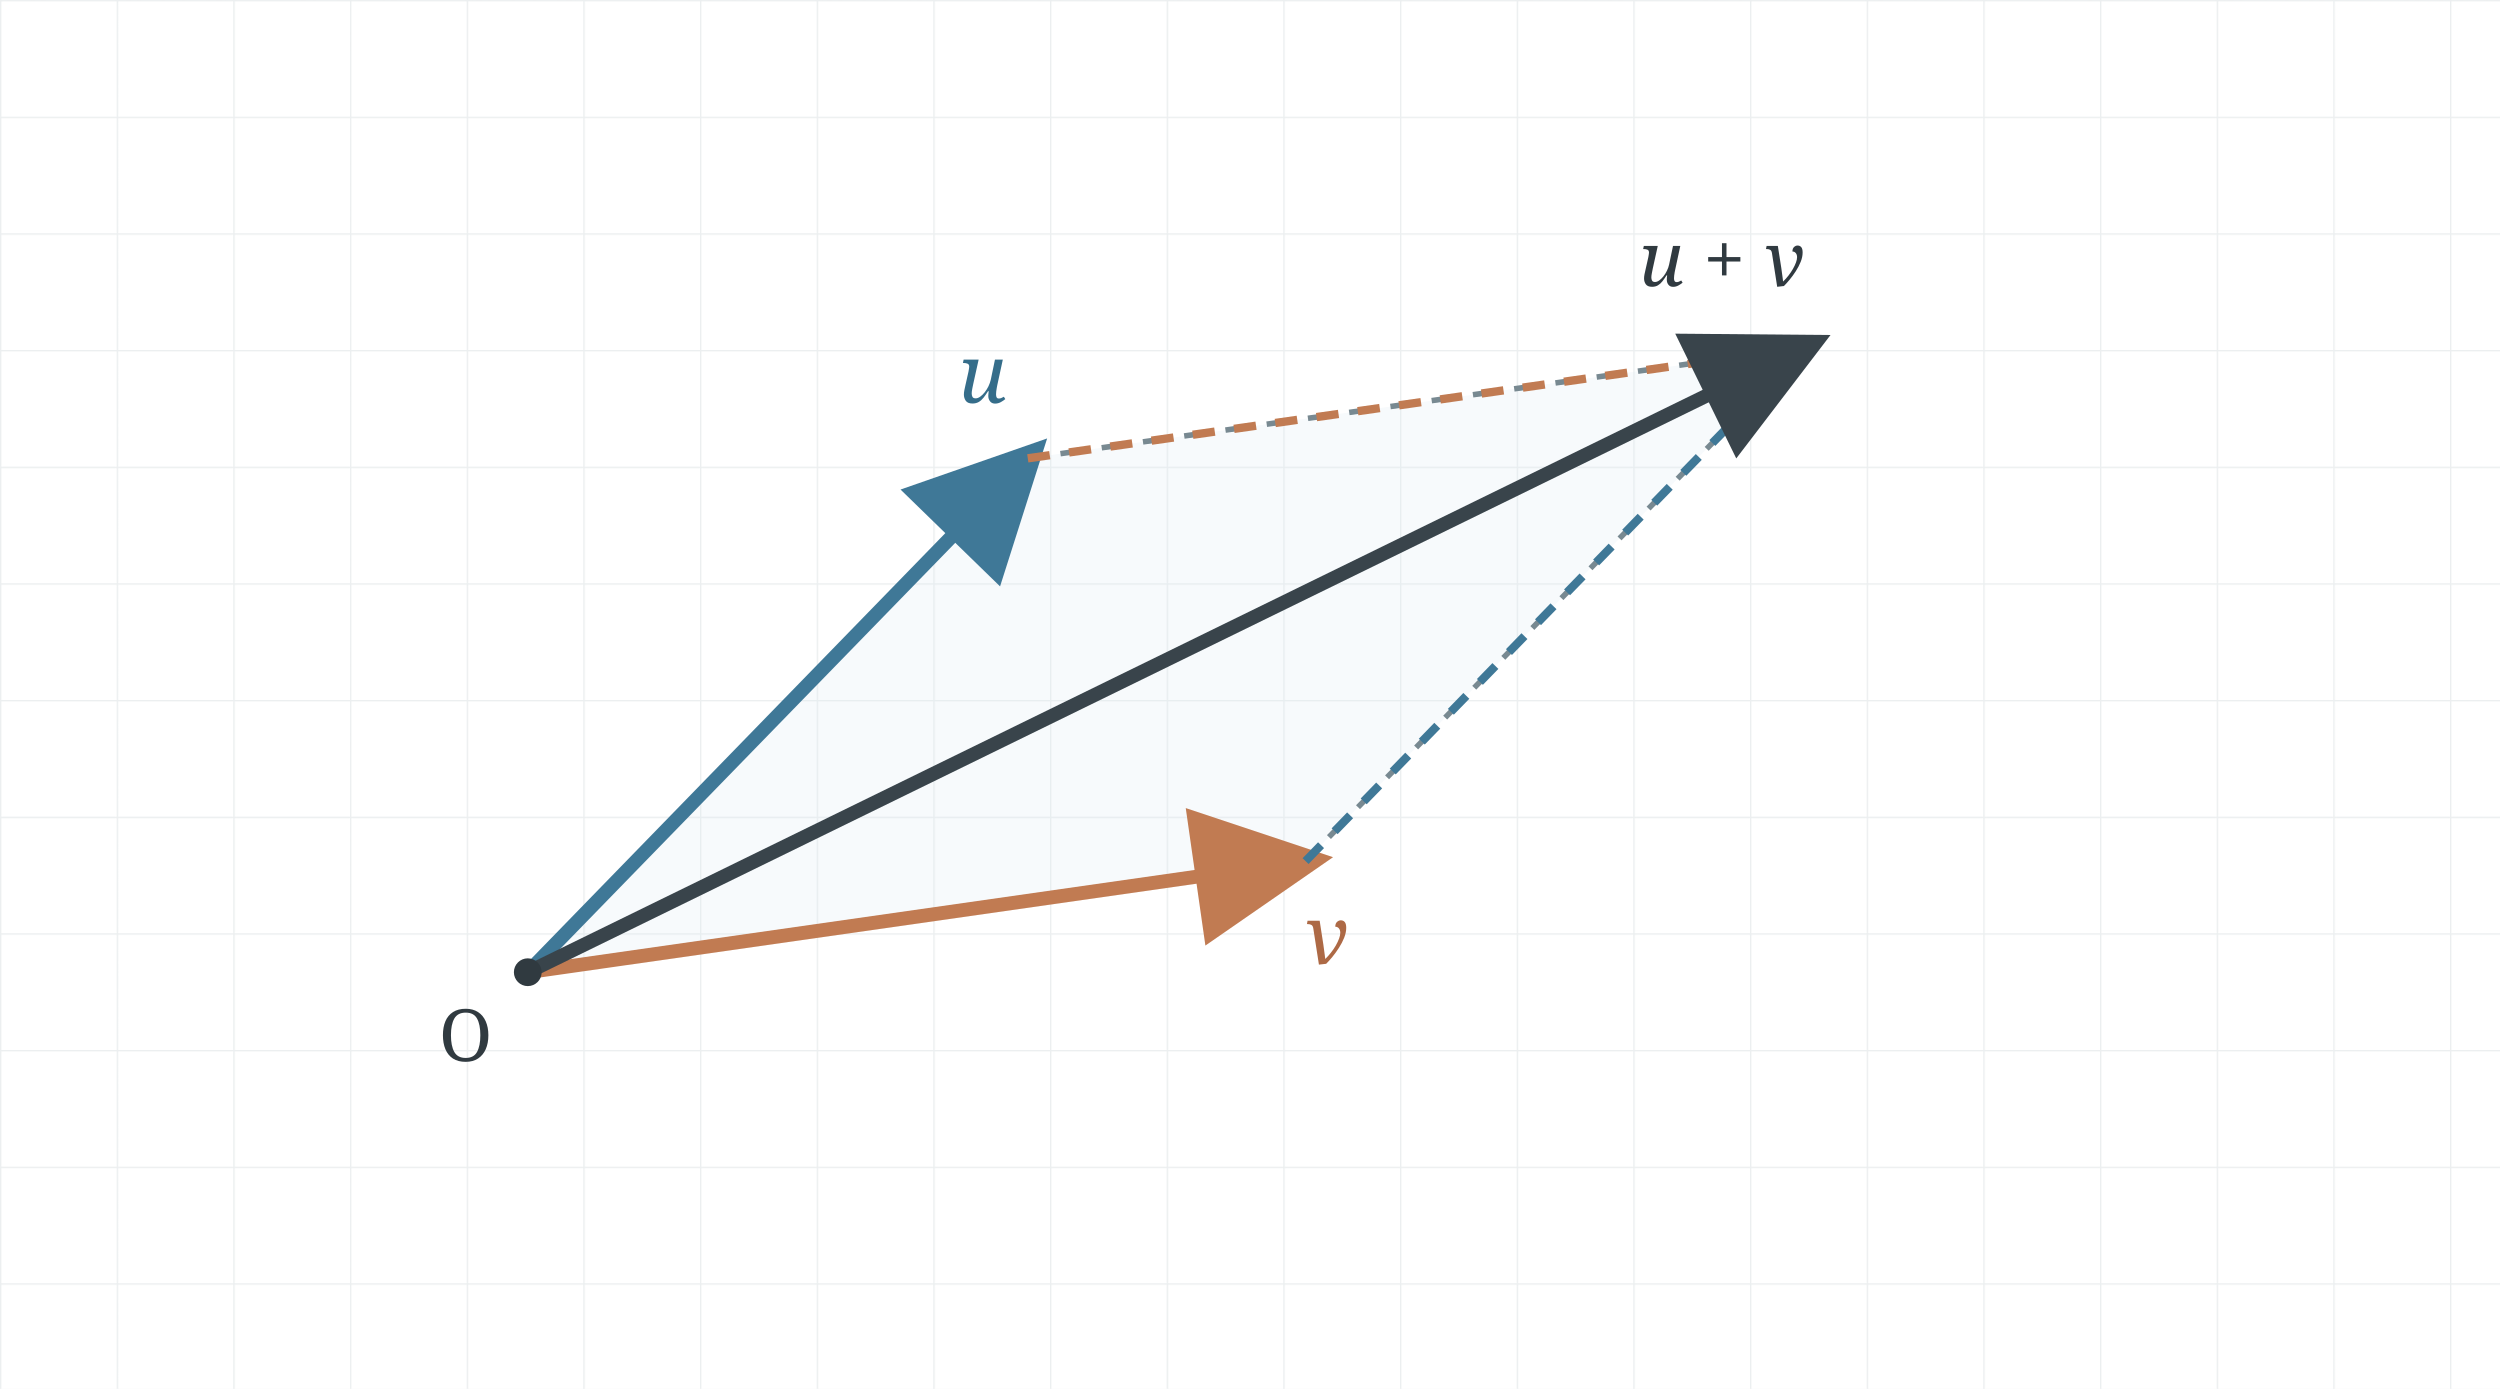
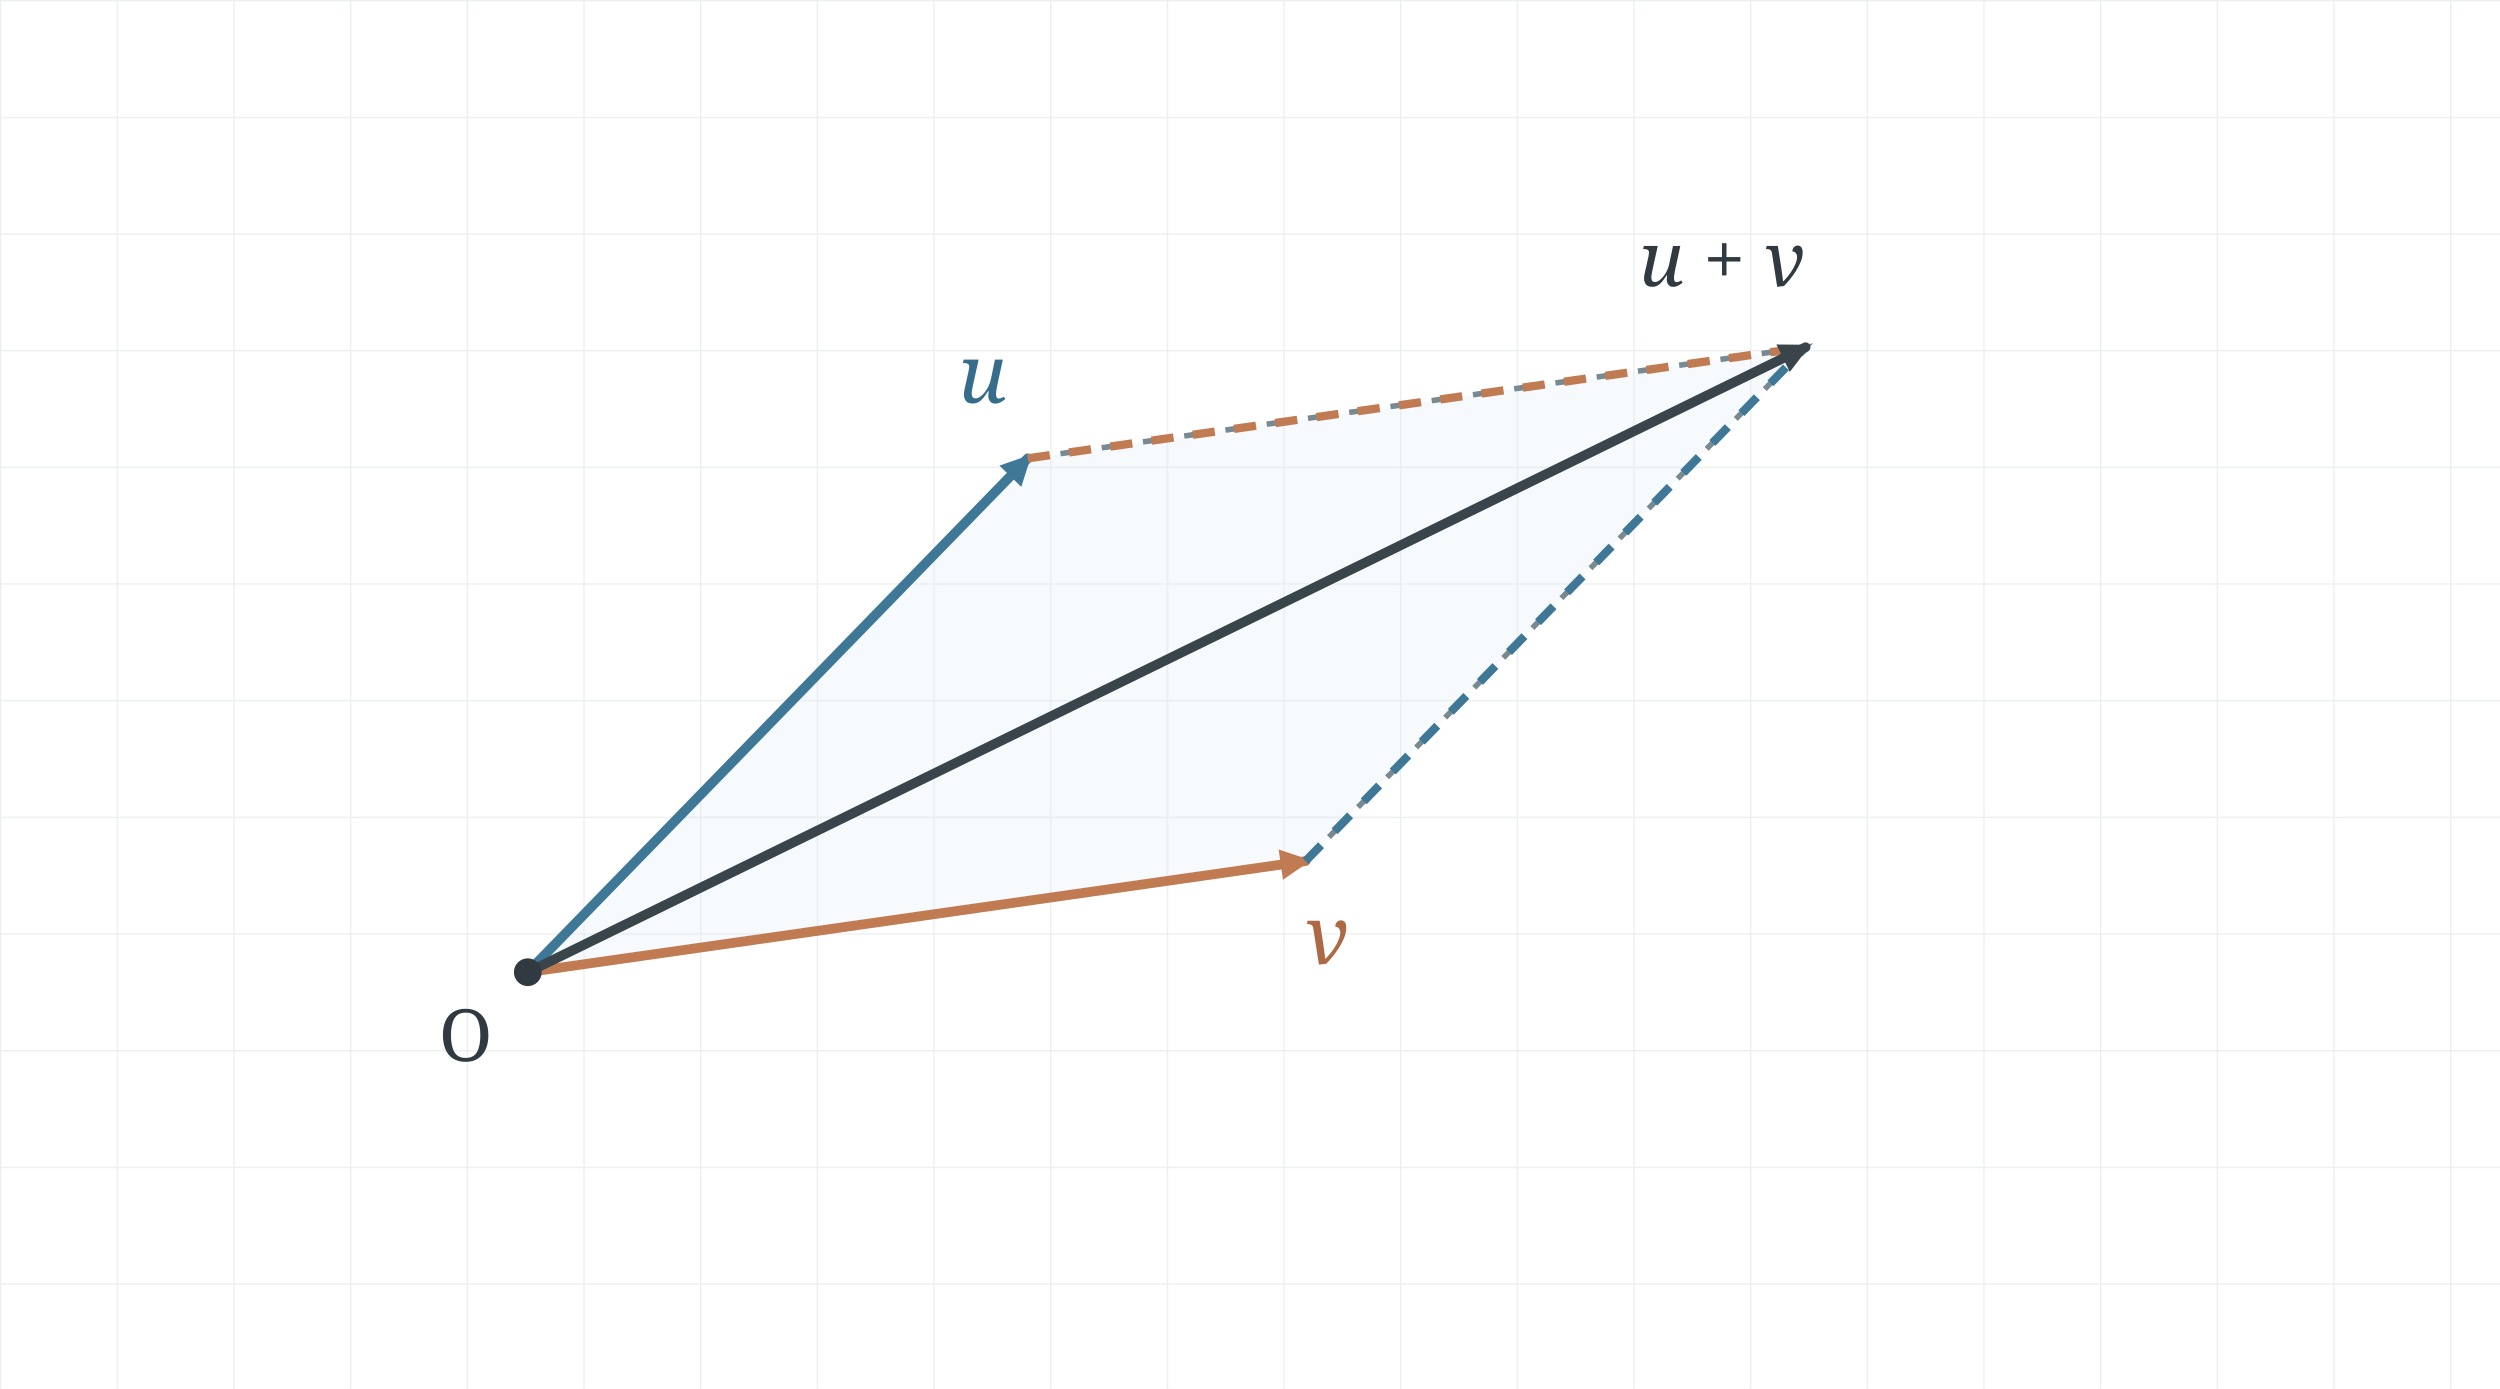
<svg xmlns="http://www.w3.org/2000/svg" viewBox="0 0 900 500" role="img" aria-labelledby="title desc">
  <defs>
    <pattern id="grid" width="42" height="42" patternUnits="userSpaceOnUse">
      <path d="M42 0H0V42" fill="none" stroke="#eceff0" stroke-width="1" />
    </pattern>
-     <marker id="blueArrow" markerWidth="10" markerHeight="10" refX="8" refY="5" orient="auto">
-       <path d="M0 0L10 5L0 10Z" fill="#3f7897" />
+     <marker id="blueArrow" viewBox="0 0 11 11" markerWidth="11" markerHeight="11" markerUnits="userSpaceOnUse" refX="9" refY="5.5" orient="auto">
+       <path d="M0 0L11 5.5L0 11Z" fill="#3f7897" />
    </marker>
-     <marker id="rustArrow" markerWidth="10" markerHeight="10" refX="8" refY="5" orient="auto">
-       <path d="M0 0L10 5L0 10Z" fill="#c17b52" />
+     <marker id="rustArrow" viewBox="0 0 11 11" markerWidth="11" markerHeight="11" markerUnits="userSpaceOnUse" refX="9" refY="5.5" orient="auto">
+       <path d="M0 0L11 5.5L0 11Z" fill="#c17b52" />
    </marker>
-     <marker id="darkArrow" markerWidth="10" markerHeight="10" refX="8" refY="5" orient="auto">
-       <path d="M0 0L10 5L0 10Z" fill="#39444b" />
+     <marker id="darkArrow" viewBox="0 0 11 11" markerWidth="11" markerHeight="11" markerUnits="userSpaceOnUse" refX="9" refY="5.5" orient="auto">
+       <path d="M0 0L11 5.5L0 11Z" fill="#39444b" />
    </marker>
  </defs>
  <rect width="900" height="500" fill="#fff" />
  <rect width="900" height="500" fill="url(#grid)" />
  <path d="M190 350L370 165L650 125L470 310Z" fill="#dcebf0" fill-opacity=".22" stroke="#788991" stroke-width="2" stroke-dasharray="7 8" />
-   <line x1="190" y1="350" x2="370" y2="165" stroke="#3f7897" stroke-width="5" stroke-linecap="round" marker-end="url(#blueArrow)" />
-   <line x1="190" y1="350" x2="470" y2="310" stroke="#c17b52" stroke-width="5" stroke-linecap="round" marker-end="url(#rustArrow)" />
+   <line x1="190" y1="350" x2="370" y2="165" stroke="#3f7897" stroke-width="3.5" stroke-linecap="round" marker-end="url(#blueArrow)" />
+   <line x1="190" y1="350" x2="470" y2="310" stroke="#c17b52" stroke-width="3.5" stroke-linecap="round" marker-end="url(#rustArrow)" />
  <line x1="370" y1="165" x2="650" y2="125" stroke="#c17b52" stroke-width="3" stroke-dasharray="8 7" />
  <line x1="470" y1="310" x2="650" y2="125" stroke="#3f7897" stroke-width="3" stroke-dasharray="8 7" />
-   <line x1="190" y1="350" x2="650" y2="125" stroke="#39444b" stroke-width="5" stroke-linecap="round" marker-end="url(#darkArrow)" />
+   <line x1="190" y1="350" x2="650" y2="125" stroke="#39444b" stroke-width="3.5" stroke-linecap="round" marker-end="url(#darkArrow)" />
  <circle cx="190" cy="350" r="5" fill="#303a40" />
  <text x="158" y="382" font-family="Cambria, Georgia, serif" font-size="26" fill="#303a40">O</text>
  <text x="345" y="145" font-family="Cambria, Georgia, serif" font-size="29" font-style="italic" fill="#356d8a">u</text>
  <text x="470" y="347" font-family="Cambria, Georgia, serif" font-size="29" font-style="italic" fill="#ad6945">v</text>
  <text x="590" y="103" font-family="Cambria, Georgia, serif" font-size="27" font-style="italic" fill="#303a40">u + v</text>
</svg>
